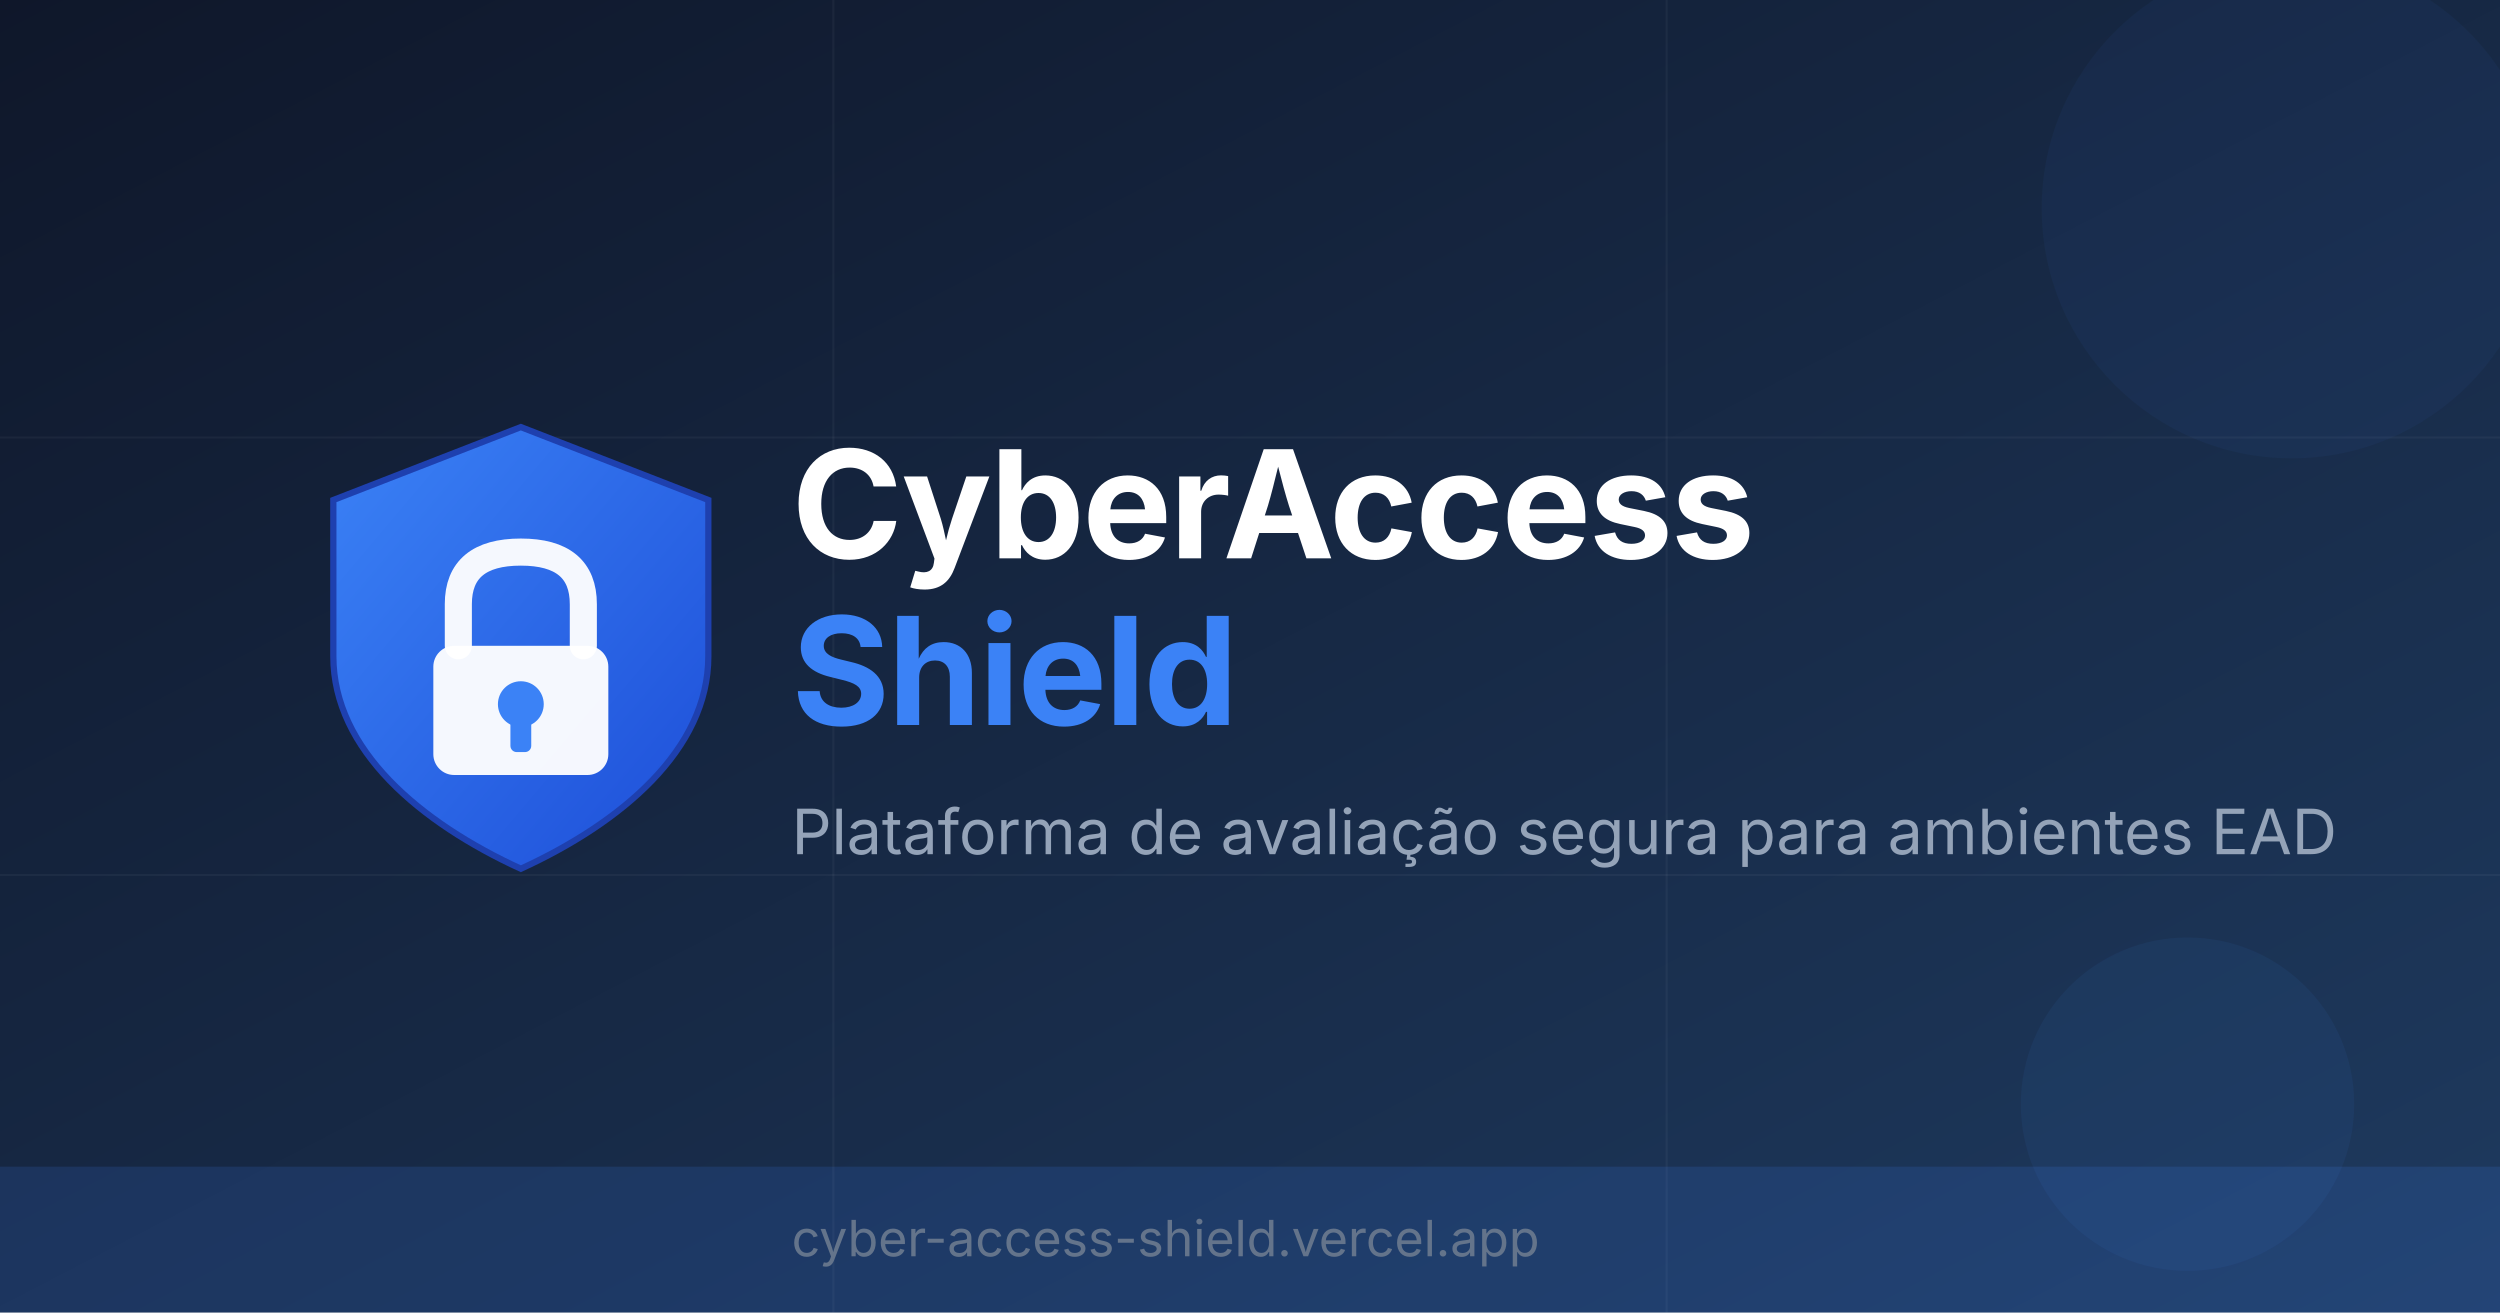
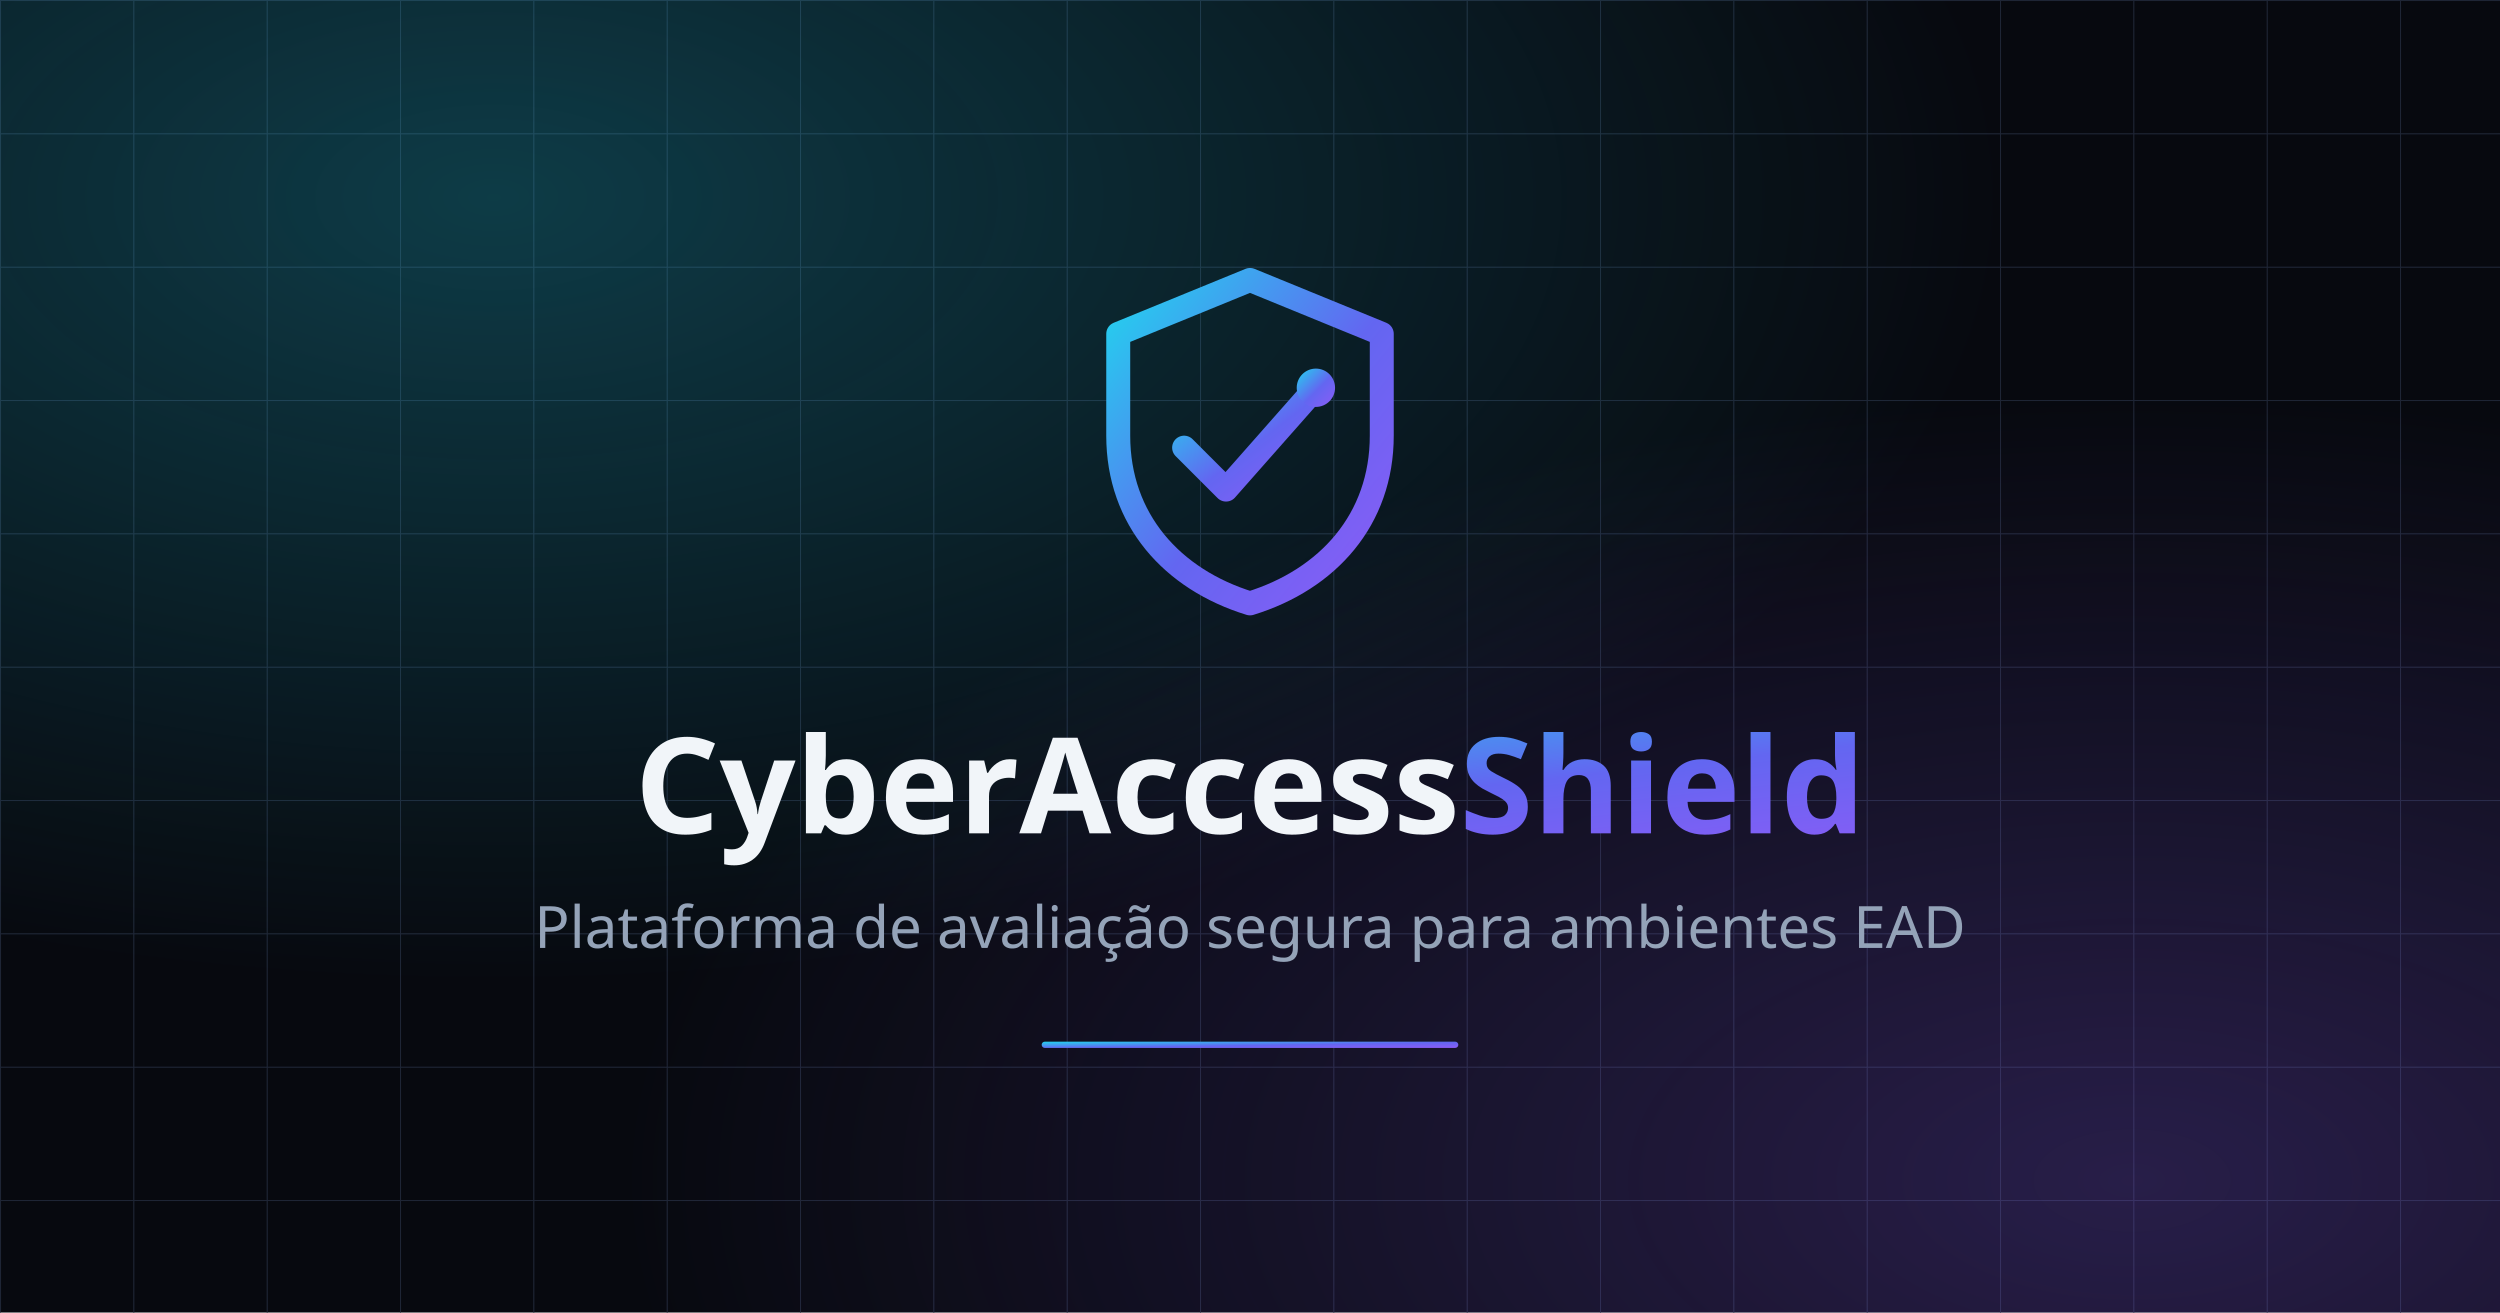
<svg xmlns="http://www.w3.org/2000/svg" width="1200" height="630" viewBox="0 0 1200 630">
  <defs>
-     <linearGradient id="bg" x1="0" y1="0" x2="1" y2="1">
-       <stop offset="0%" stop-color="#0f172a" />
-       <stop offset="100%" stop-color="#1e3a5f" />
+     <linearGradient id="brand" x1="0" y1="0" x2="1" y2="1">
+       <stop offset="0%" stop-color="#22D3EE" />
+       <stop offset="55%" stop-color="#6366F1" />
+       <stop offset="100%" stop-color="#8B5CF6" />
    </linearGradient>
-     <linearGradient id="shield-grad" x1="0" y1="0" x2="1" y2="1">
-       <stop offset="0%" stop-color="#3b82f6" />
-       <stop offset="100%" stop-color="#1d4ed8" />
-     </linearGradient>
+     <radialGradient id="glow-cyan" cx="0.2" cy="0.15" r="0.6">
+       <stop offset="0%" stop-color="#22D3EE" stop-opacity="0.25" />
+       <stop offset="100%" stop-color="#22D3EE" stop-opacity="0" />
+     </radialGradient>
+     <radialGradient id="glow-violet" cx="0.85" cy="0.9" r="0.6">
+       <stop offset="0%" stop-color="#8B5CF6" stop-opacity="0.25" />
+       <stop offset="100%" stop-color="#8B5CF6" stop-opacity="0" />
+     </radialGradient>
+     <pattern id="grid" width="64" height="64" patternUnits="userSpaceOnUse">
+       <path d="M64 0H0V64" fill="none" stroke="#1e2535" stroke-width="1" />
+     </pattern>
  </defs>
-   <rect width="1200" height="630" fill="url(#bg)" />
-   <line x1="0" y1="210" x2="1200" y2="210" stroke="#ffffff" stroke-opacity="0.04" stroke-width="1" />
-   <line x1="0" y1="420" x2="1200" y2="420" stroke="#ffffff" stroke-opacity="0.04" stroke-width="1" />
-   <line x1="400" y1="0" x2="400" y2="630" stroke="#ffffff" stroke-opacity="0.04" stroke-width="1" />
-   <line x1="800" y1="0" x2="800" y2="630" stroke="#ffffff" stroke-opacity="0.04" stroke-width="1" />
-   <g transform="translate(120, 185)">
-     <path d="M130 20 L220 55 L220 130 C220 175 178 210 130 232 C82 210 40 175 40 130 L40 55 Z" fill="url(#shield-grad)" stroke="#1e40af" stroke-width="3" />
-     <rect x="88" y="125" width="84" height="62" rx="10" fill="white" opacity="0.95" />
-     <path d="M100 125 L100 105 Q100 80 130 80 Q160 80 160 105 L160 125" stroke="white" stroke-width="13" stroke-linecap="round" fill="none" opacity="0.95" />
-     <circle cx="130" cy="153" r="11" fill="#3b82f6" />
-     <rect x="125" y="160" width="10" height="16" rx="3" fill="#3b82f6" />
+   <rect width="1200" height="630" fill="#07090F" />
+   <rect width="1200" height="630" fill="url(#grid)" />
+   <rect width="1200" height="630" fill="url(#glow-cyan)" />
+   <rect width="1200" height="630" fill="url(#glow-violet)" />
+   <g transform="translate(508, 120) scale(5.75)">
+     <path d="M16 2.5 L27 7 V15.5 C27 22.5 22.5 27.5 16 29.5 C9.5 27.5 5 22.5 5 15.5 V7 Z" stroke="url(#brand)" stroke-width="2" stroke-linejoin="round" fill="none" />
+     <path d="M10.5 16.5 L14 20 L21.5 11.5" stroke="url(#brand)" stroke-width="2" stroke-linecap="round" stroke-linejoin="round" fill="none" />
+     <circle cx="21.5" cy="11.5" r="1.6" fill="url(#brand)" />
  </g>
-   <text x="380" y="268" font-family="system-ui, -apple-system, sans-serif" font-size="72" font-weight="700" fill="white" letter-spacing="-1">
-     CyberAccess
+   <text x="600" y="400" text-anchor="middle" font-family="'Segoe UI', system-ui, sans-serif" font-size="64" font-weight="700" fill="#F1F5F9">CyberAccess<tspan fill="url(#brand)">Shield</tspan>
  </text>
-   <text x="380" y="348" font-family="system-ui, -apple-system, sans-serif" font-size="72" font-weight="700" fill="#3b82f6" letter-spacing="-1">
-     Shield
-   </text>
-   <text x="380" y="410" font-family="system-ui, -apple-system, sans-serif" font-size="30" fill="#94a3b8" letter-spacing="0">
-     Plataforma de avaliação segura para ambientes EAD
-   </text>
-   <rect x="0" y="560" width="1200" height="70" fill="#3b82f6" opacity="0.15" />
-   <text x="380" y="603" font-family="system-ui, -apple-system, sans-serif" font-size="24" fill="#64748b">
-     cyber-access-shield.vercel.app
-   </text>
-   <circle cx="1100" cy="100" r="120" fill="#3b82f6" opacity="0.05" />
-   <circle cx="1050" cy="530" r="80" fill="#3b82f6" opacity="0.07" />
+   <text x="600" y="455" text-anchor="middle" font-family="'Segoe UI', system-ui, sans-serif" font-size="28" fill="#94A3B8">Plataforma de avaliação segura para ambientes EAD</text>
+   <rect x="500" y="500" width="200" height="3" rx="1.5" fill="url(#brand)" />
</svg>
